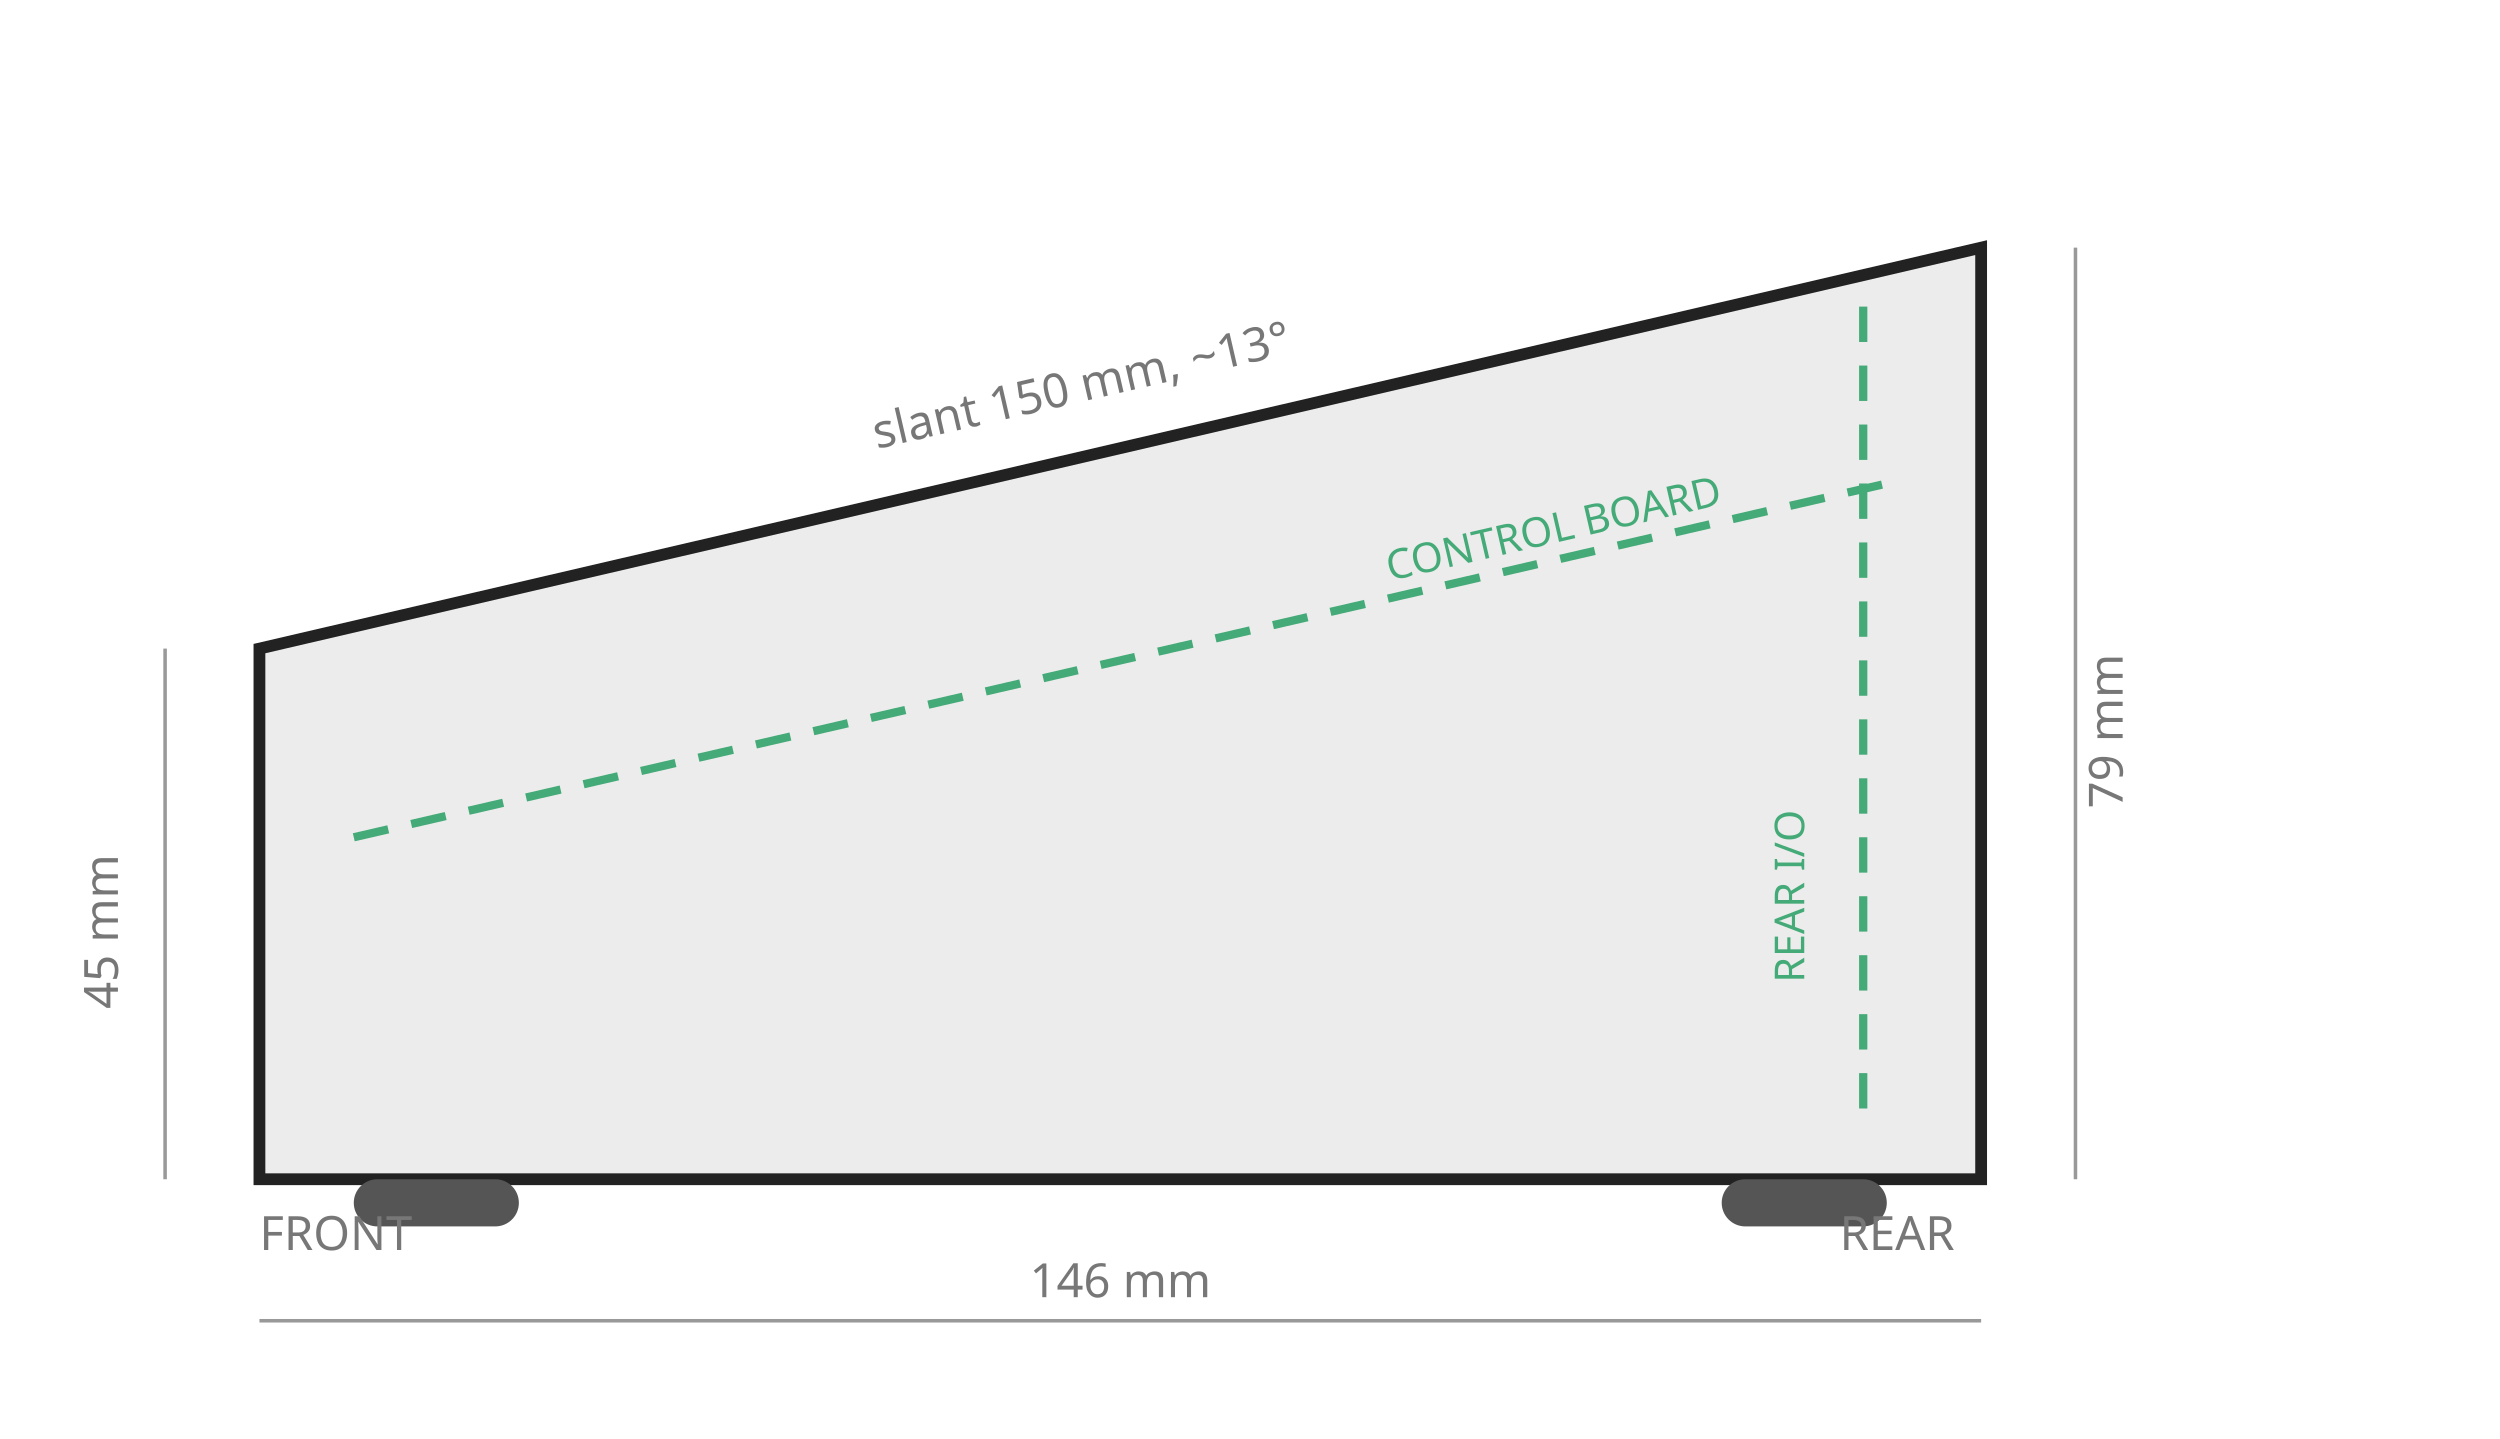
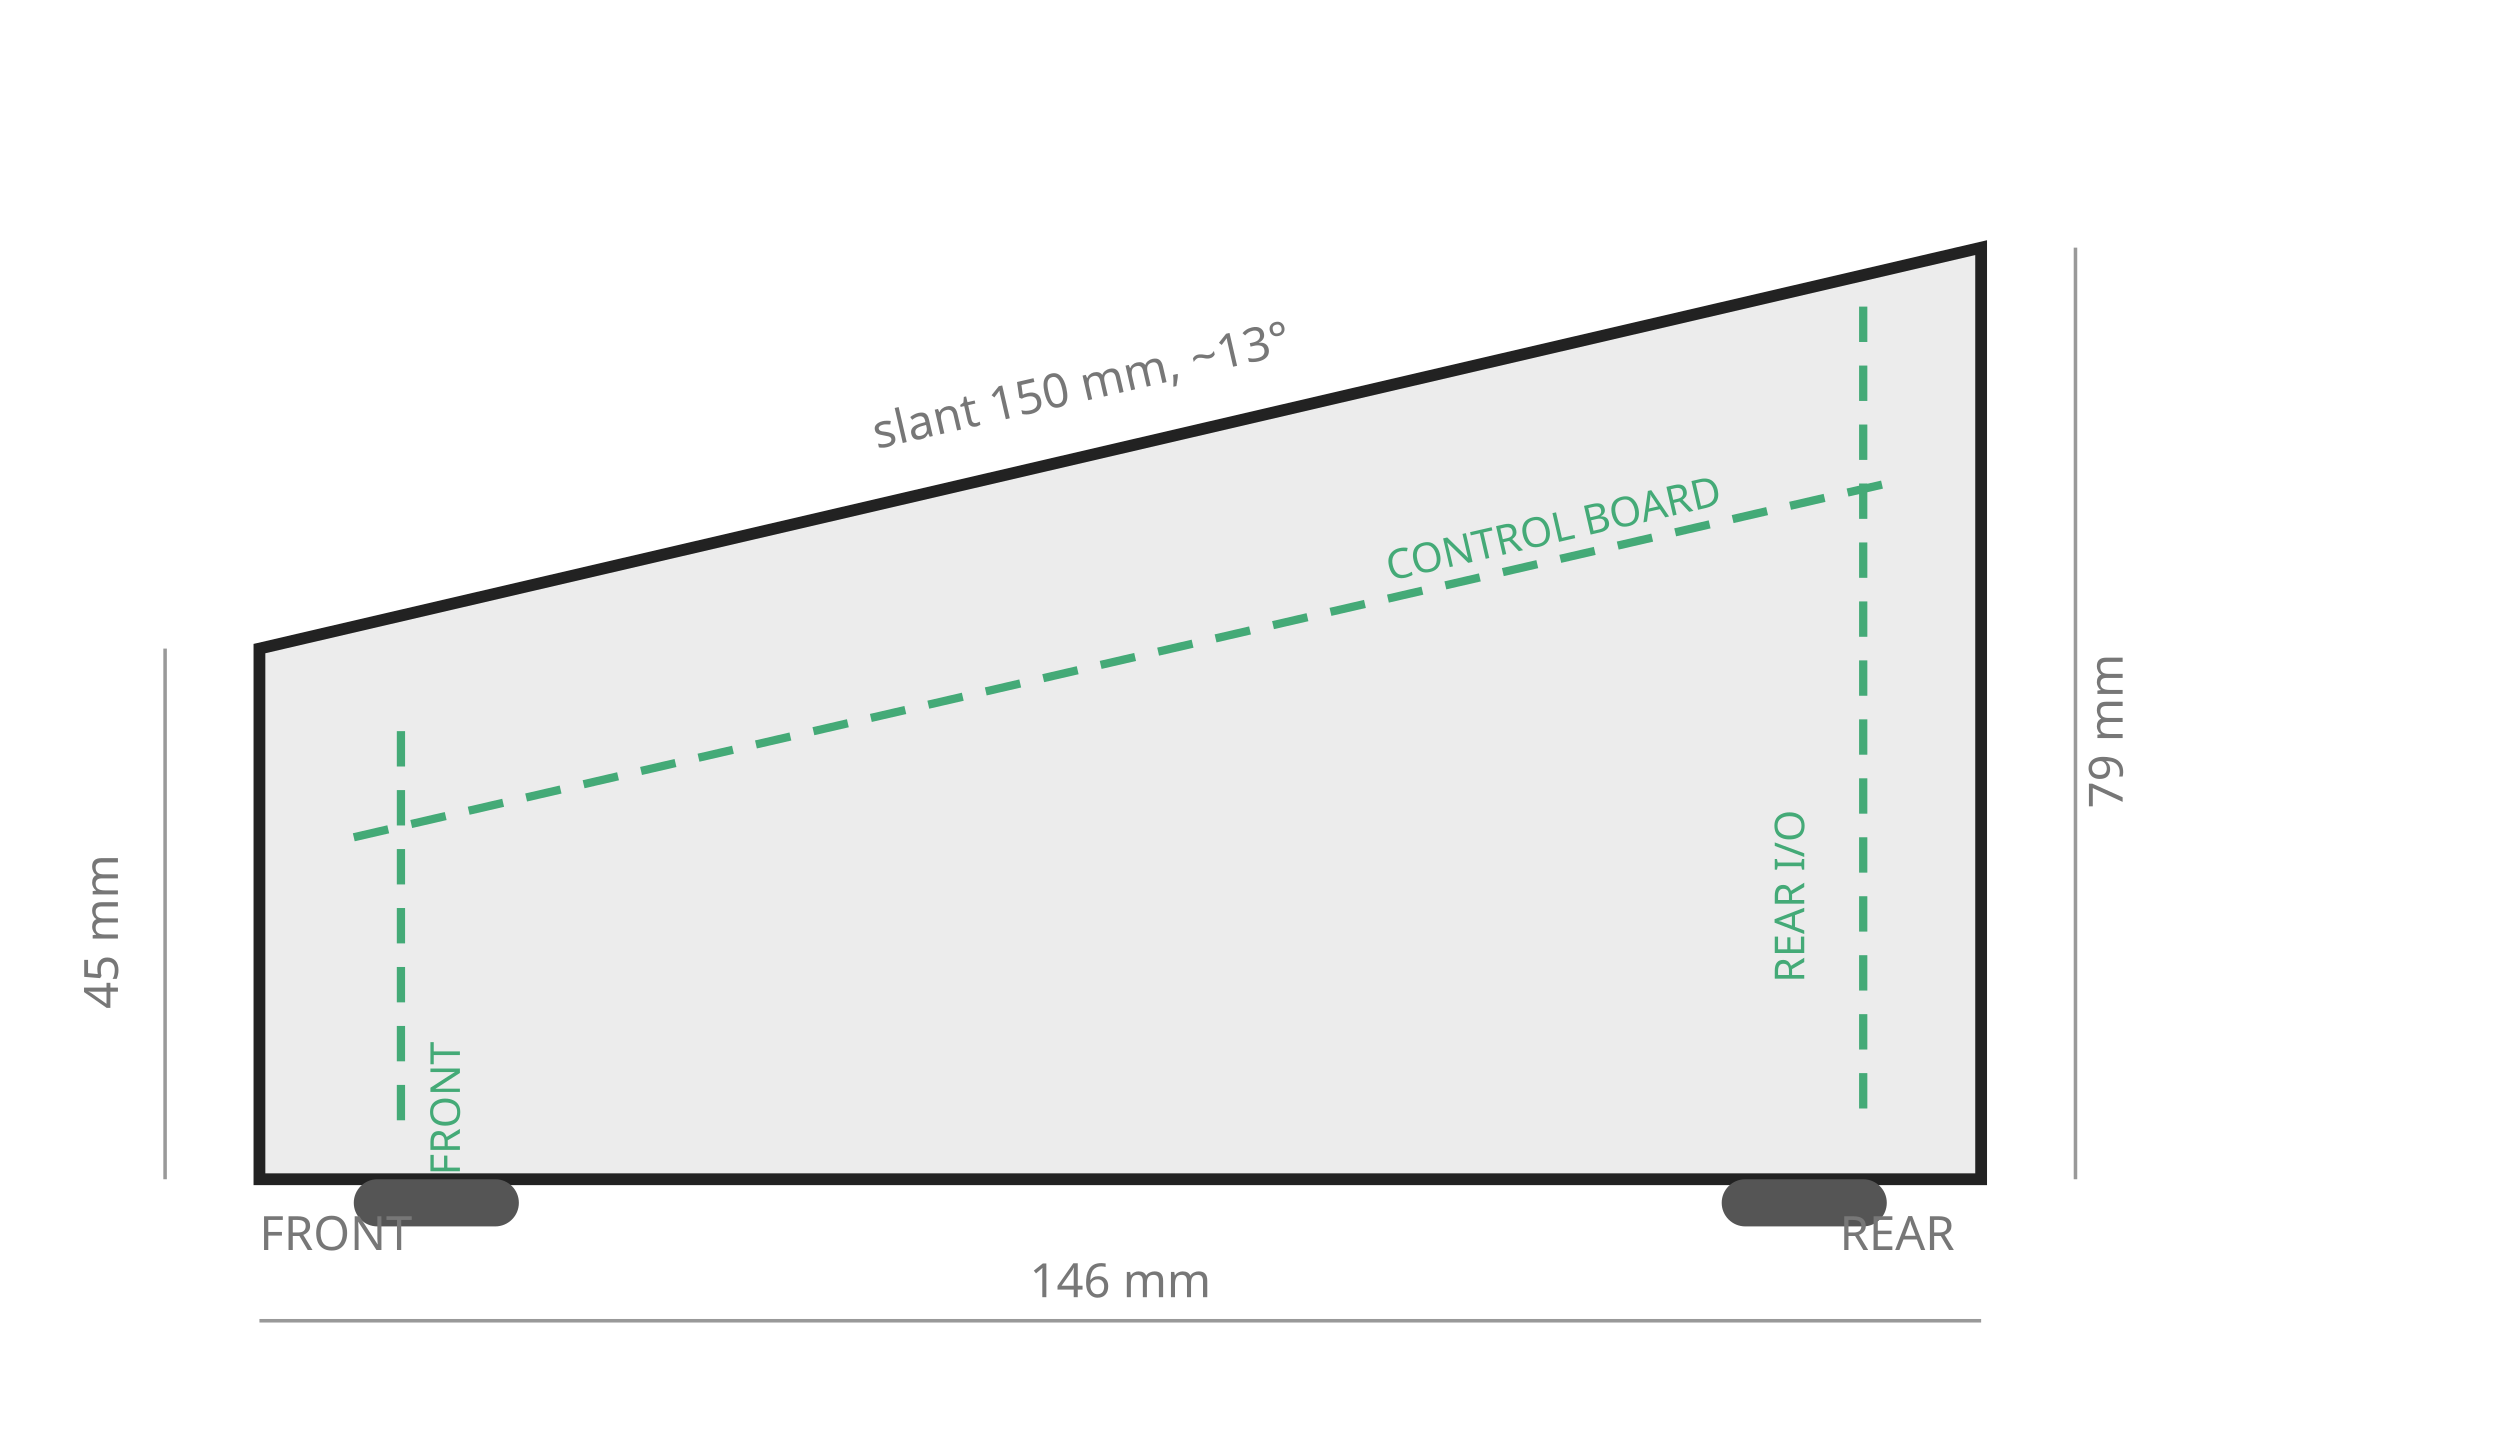
<svg xmlns="http://www.w3.org/2000/svg" viewBox="-22 -10 212 122" width="1060" height="610">
  <style>
    .wall   { fill: #ececec; stroke: #222; stroke-width: 1; }
    .board  { fill: none; stroke: #4a7; stroke-width: 0.7; stroke-dasharray: 3 2; }
    .nut    { fill: #cfcfcf; stroke: #444; stroke-width: 0.5; }
    .fpin   { fill: #888; }
    .knob   { fill: #bbb; stroke: #333; stroke-width: 0.5; }
    .tick   { stroke: #555; stroke-width: 0.5; }
    .foot   { fill: #555; }
    text    { font-family: sans-serif; fill: #222; }
    .lbl    { font-size: 4px; text-anchor: middle; }
    .sm     { font-size: 3.2px; text-anchor: middle; fill: #444; }
    .dim    { font-size: 4px; fill: #777; }
    .dimm   { font-size: 4px; fill: #777; text-anchor: middle; }
    .dimln  { stroke: #999; stroke-width: 0.3; }
    .brd    { font-size: 3.5px; fill: #4a7; }
    .brdm   { font-size: 3.5px; fill: #4a7; text-anchor: middle; }
  </style>
  <polygon class="wall" points="0,90 146,90 146,11 0,45" />
  <rect class="foot" x="8" y="90" width="14" height="4" rx="2" />
  <rect class="foot" x="124" y="90" width="14" height="4" rx="2" />
  <line class="dimln" x1="0" y1="102" x2="146" y2="102" />
  <text class="dimm" x="73" y="100">146 mm</text>
  <text class="dim" x="0" y="96">FRONT</text>
  <text class="dim" x="134" y="96">REAR</text>
  <line class="dimln" x1="-8" y1="45" x2="-8" y2="90" />
  <text class="dimm" x="-12" y="69" transform="rotate(-90 -12 69)">45 mm</text>
  <line class="dimln" x1="154" y1="11" x2="154" y2="90" />
  <text class="dimm" x="158" y="52" transform="rotate(-90 158 52)">79 mm</text>
  <text class="dimm" x="70" y="24" transform="rotate(-13 70 24)">slant 150 mm, ~13°</text>
  <line class="board" x1="8" y1="61" x2="138" y2="31" />
  <text class="brdm" x="110" y="36" transform="rotate(-13 110 36)">CONTROL BOARD</text>
  <line class="board" x1="136" y1="16" x2="136" y2="86" />
  <text class="brdm" x="131" y="66" transform="rotate(-90 131 66)">REAR I/O</text>
+   <line class="board" x1="12" y1="52" x2="12" y2="86" />
+   <text class="brdm" x="17" y="84" transform="rotate(-90 17 84)">FRONT</text>
</svg>
